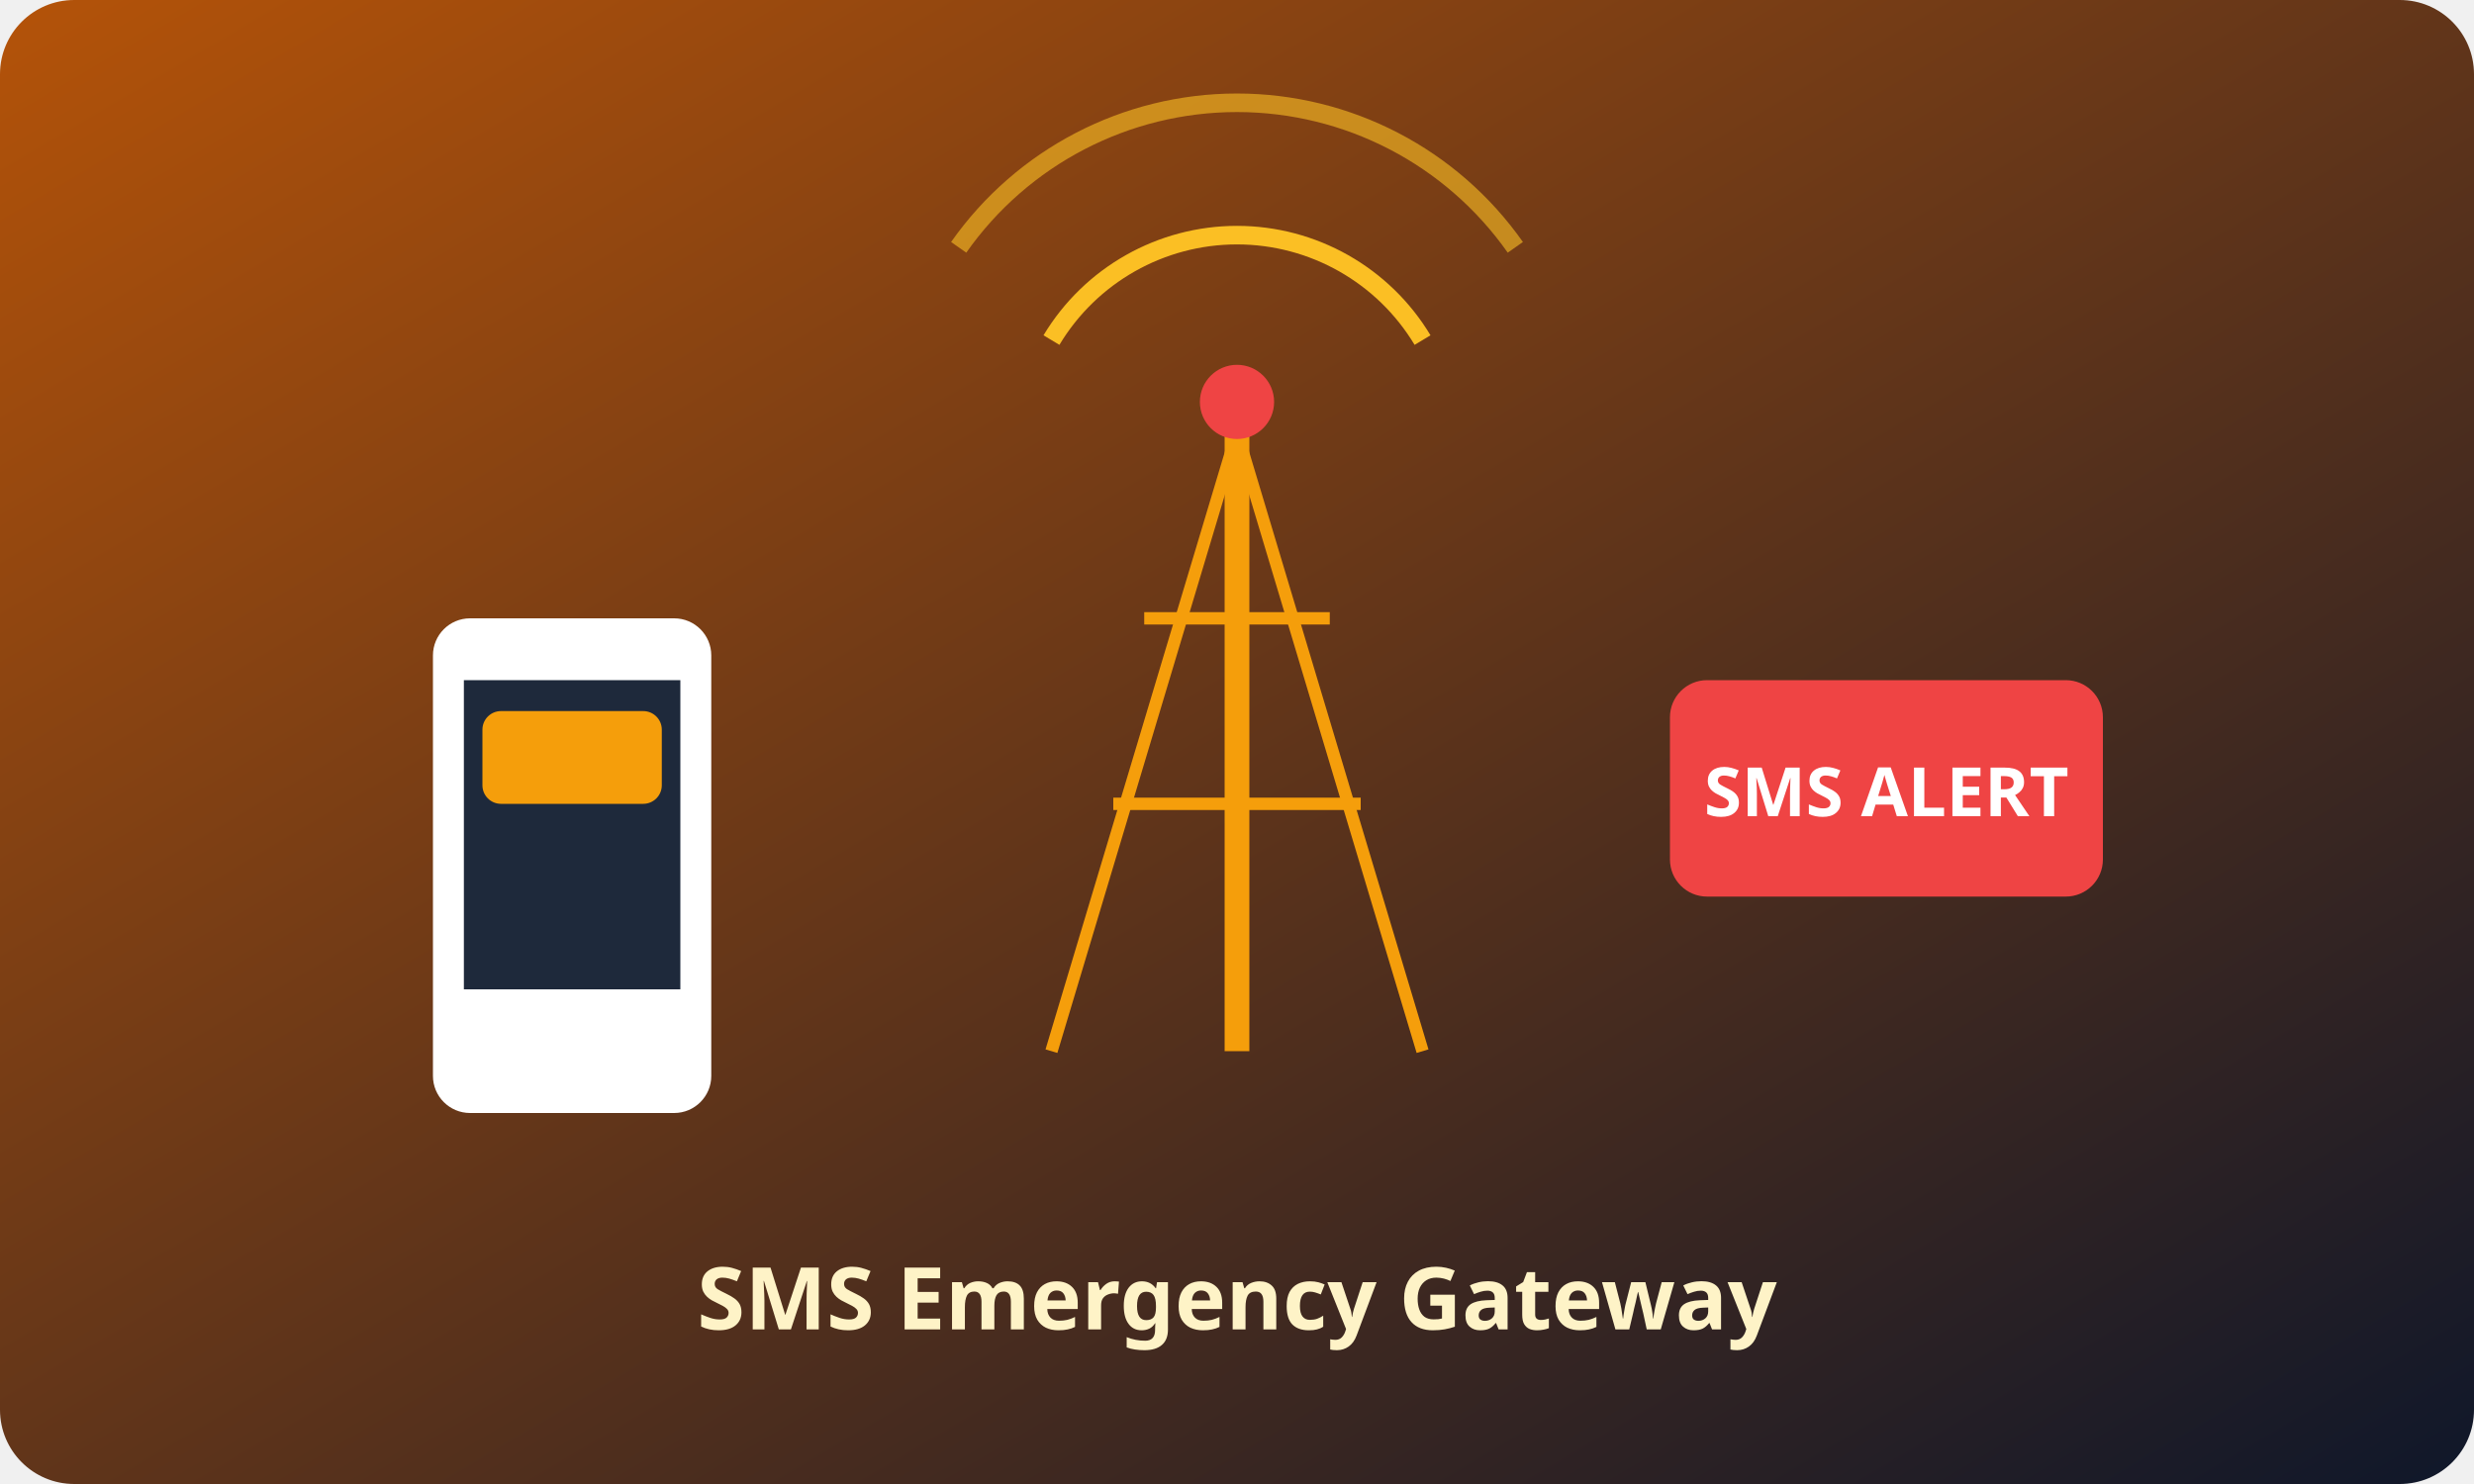
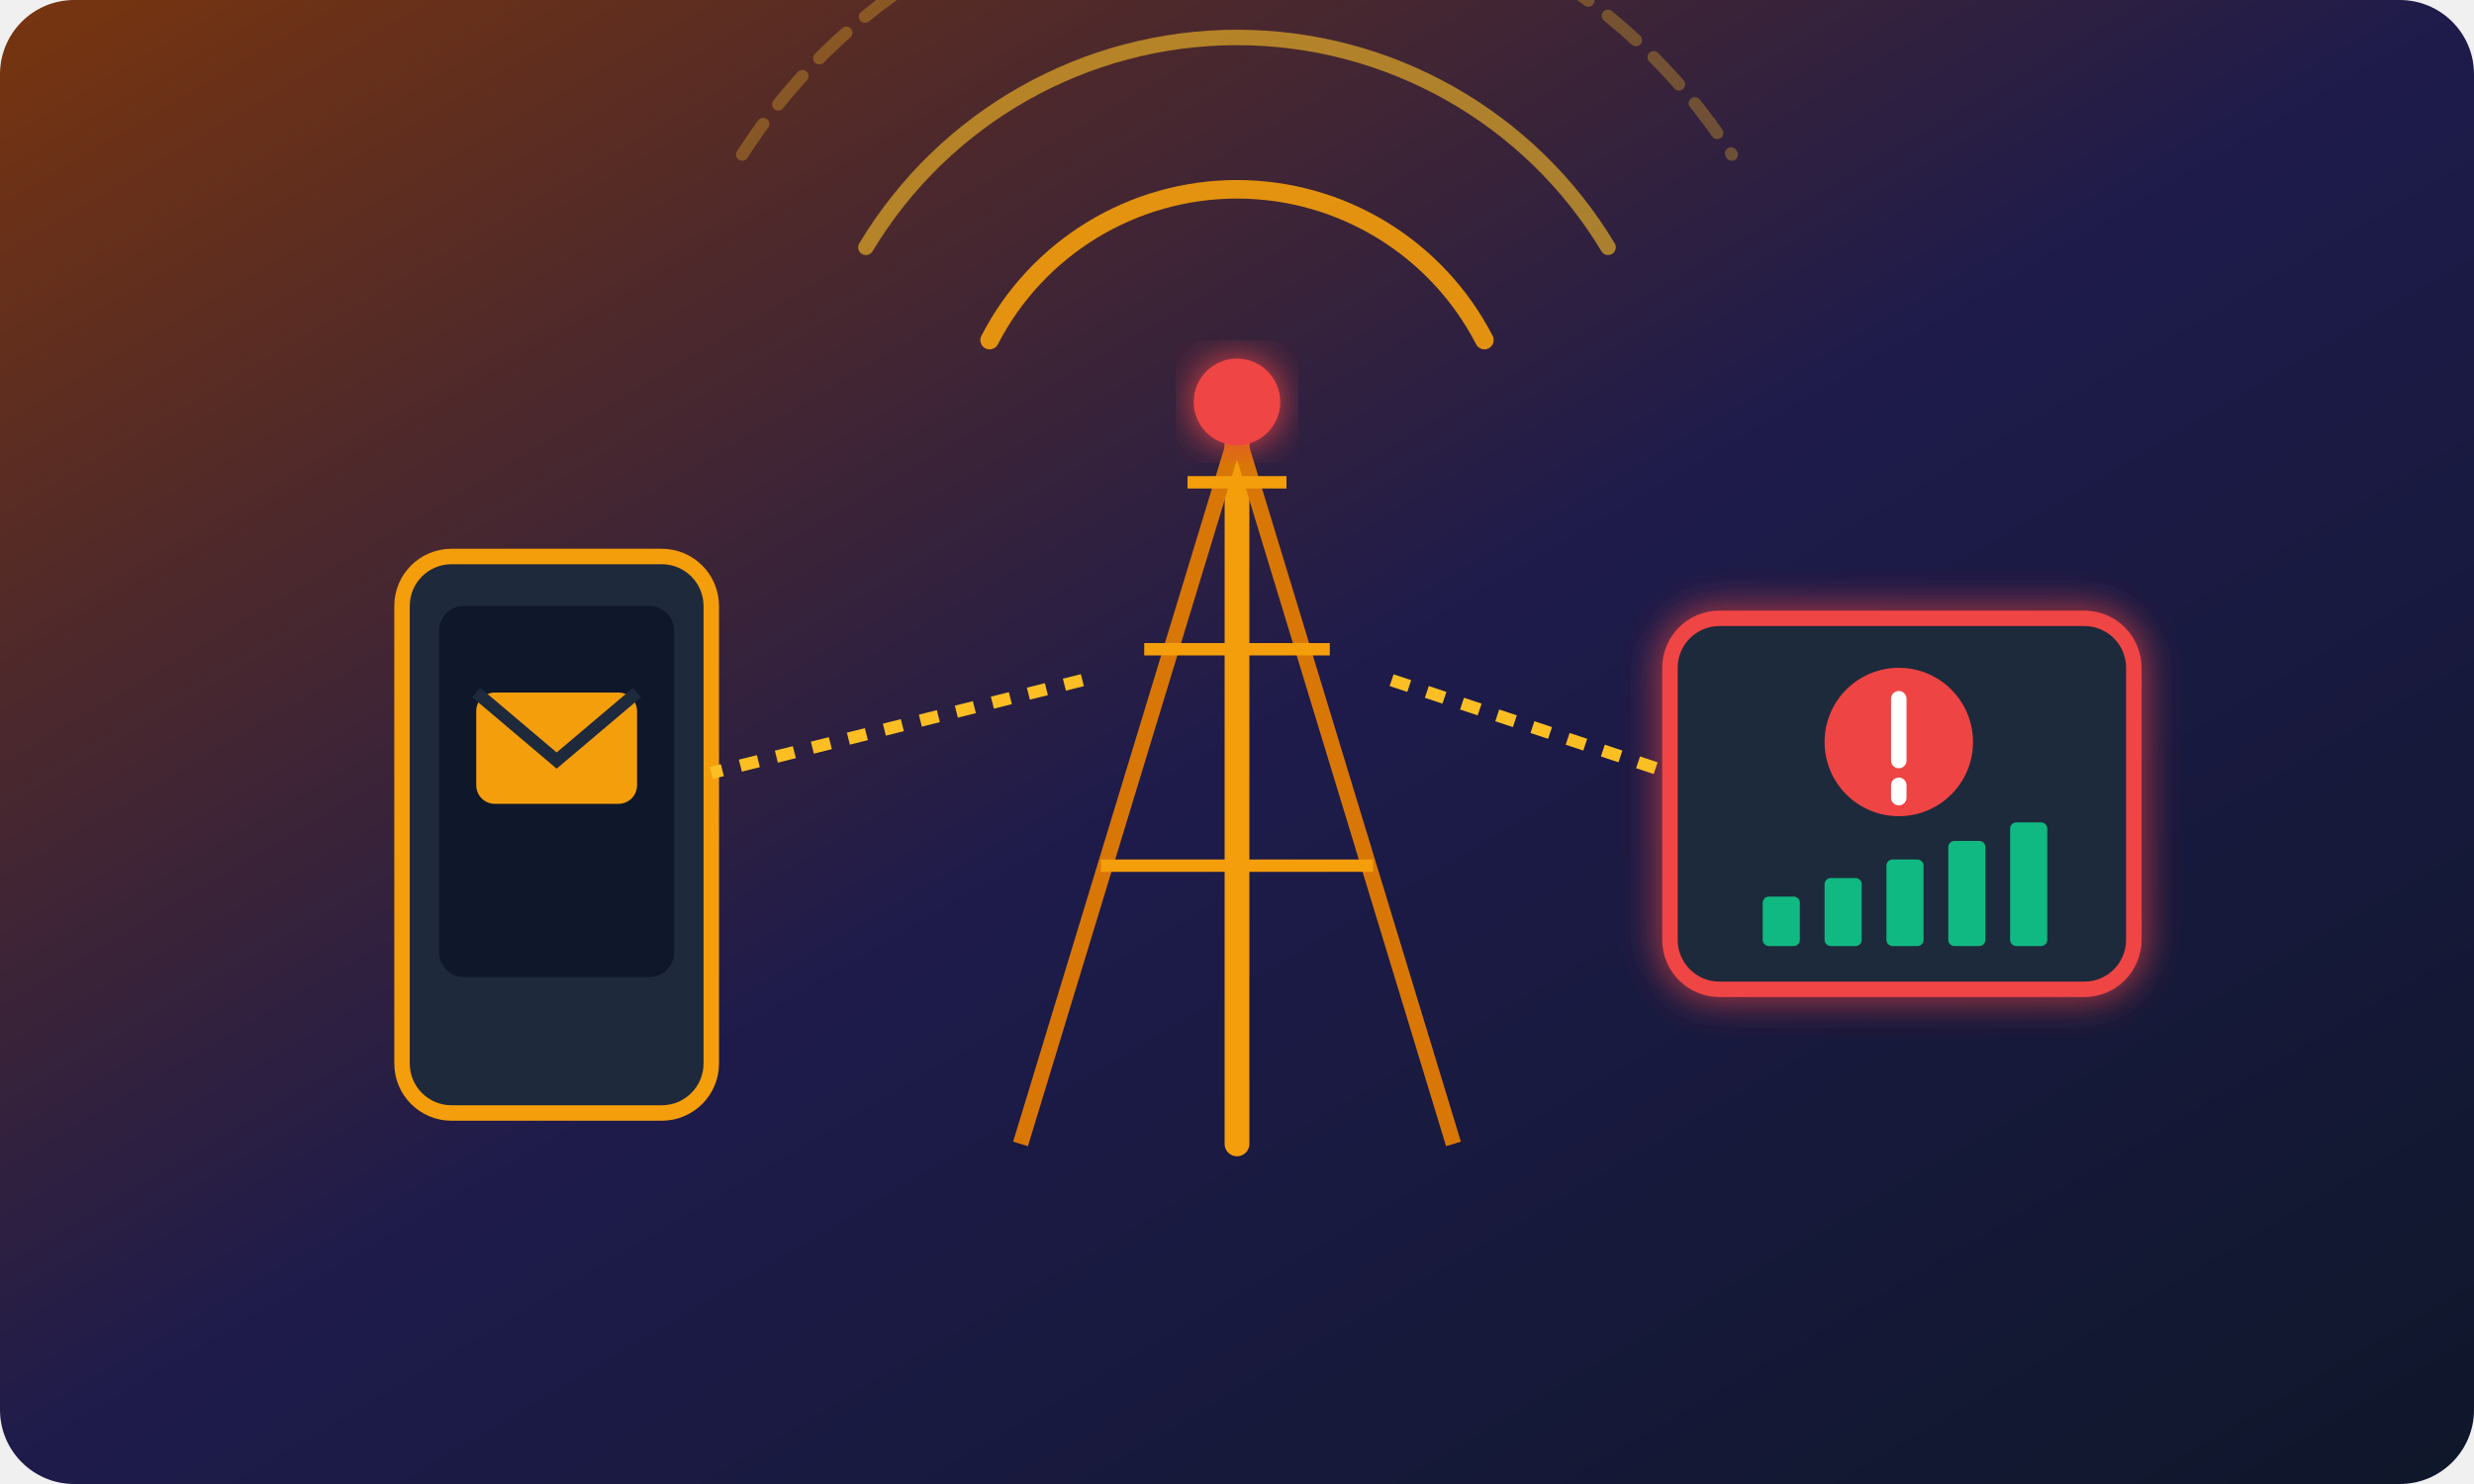
<svg xmlns="http://www.w3.org/2000/svg" viewBox="0 0 400 240" width="100%" height="100%">
  <defs>
-     <linearGradient id="bgGrad2" x1="0%" y1="0%" x2="100%" y2="100%">
-       <stop offset="0%" stop-color="#b45309" />
+     <linearGradient id="bgGradSms" x1="0%" y1="0%" x2="100%" y2="100%">
+       <stop offset="0%" stop-color="#78350f" />
+       <stop offset="50%" stop-color="#1e1b4b" />
      <stop offset="100%" stop-color="#0f172a" />
    </linearGradient>
+     <filter id="glowSms" x="-20%" y="-20%" width="140%" height="140%">
+       <feGaussianBlur stdDeviation="3" result="blur" />
+       <feComposite in="SourceGraphic" in2="blur" operator="over" />
+     </filter>
  </defs>
-   <rect width="400" height="240" rx="12" fill="url(#bgGrad2)" />
-   <line x1="200" y1="170" x2="200" y2="70" stroke="#f59e0b" stroke-width="4" />
-   <line x1="170" y1="170" x2="200" y2="70" stroke="#f59e0b" stroke-width="2" />
-   <line x1="230" y1="170" x2="200" y2="70" stroke="#f59e0b" stroke-width="2" />
-   <line x1="180" y1="130" x2="220" y2="130" stroke="#f59e0b" stroke-width="2" />
-   <line x1="185" y1="100" x2="215" y2="100" stroke="#f59e0b" stroke-width="2" />
-   <circle cx="200" cy="65" r="6" fill="#ef4444" />
-   <path d="M 170 55 A 35 35 0 0 1 230 55" fill="none" stroke="#fbbf24" stroke-width="3" />
-   <path d="M 155 40 A 55 55 0 0 1 245 40" fill="none" stroke="#fbbf24" stroke-width="3" opacity="0.6" />
-   <rect x="70" y="100" width="45" height="80" rx="6" fill="#ffffff" />
-   <rect x="75" y="110" width="35" height="50" fill="#1e293b" />
-   <rect x="78" y="115" width="29" height="15" rx="3" fill="#f59e0b" />
-   <rect x="270" y="110" width="70" height="35" rx="6" fill="#ef4444" />
-   <text x="305" y="132" text-anchor="middle" fill="#ffffff" font-family="sans-serif" font-weight="bold" font-size="11">SMS ALERT</text>
-   <text x="200" y="215" text-anchor="middle" fill="#fef3c7" font-family="sans-serif" font-weight="bold" font-size="14">SMS Emergency Gateway</text>
+   <rect width="400" height="240" rx="12" fill="url(#bgGradSms)" />
+   <path d="M 160 55 A 45 45 0 0 1 240 55" fill="none" stroke="#f59e0b" stroke-width="3" stroke-linecap="round" opacity="0.9" />
+   <path d="M 140 40 A 70 70 0 0 1 260 40" fill="none" stroke="#fbbf24" stroke-width="2.5" stroke-linecap="round" opacity="0.6" />
+   <path d="M 120 25 A 95 95 0 0 1 280 25" fill="none" stroke="#fbbf24" stroke-width="2" stroke-linecap="round" stroke-dasharray="6,4" opacity="0.3" />
+   <line x1="200" y1="185" x2="200" y2="70" stroke="#f59e0b" stroke-width="4" stroke-linecap="round" />
+   <line x1="165" y1="185" x2="200" y2="70" stroke="#d97706" stroke-width="2.5" />
+   <line x1="235" y1="185" x2="200" y2="70" stroke="#d97706" stroke-width="2.5" />
+   <line x1="178" y1="140" x2="222" y2="140" stroke="#f59e0b" stroke-width="2" />
+   <line x1="185" y1="105" x2="215" y2="105" stroke="#f59e0b" stroke-width="2" />
+   <line x1="192" y1="78" x2="208" y2="78" stroke="#f59e0b" stroke-width="2" />
+   <circle cx="200" cy="65" r="7" fill="#ef4444" filter="url(#glowSms)" />
+   <rect x="65" y="90" width="50" height="90" rx="8" fill="#1e293b" stroke="#f59e0b" stroke-width="2.5" />
+   <rect x="71" y="98" width="38" height="60" fill="#0f172a" rx="4" />
+   <rect x="77" y="112" width="26" height="18" rx="3" fill="#f59e0b" />
+   <path d="M 77 112 L 90 123 L 103 112" stroke="#1e293b" stroke-width="2" fill="none" />
+   <rect x="270" y="100" width="75" height="60" rx="8" fill="#1e293b" stroke="#ef4444" stroke-width="2.5" filter="url(#glowSms)" />
+   <circle cx="307" cy="120" r="12" fill="#ef4444" />
+   <path d="M 307 113 L 307 123 M 307 127 L 307 129" stroke="#ffffff" stroke-width="2.5" stroke-linecap="round" />
+   <rect x="285" y="145" width="6" height="8" rx="1" fill="#10b981" />
+   <rect x="295" y="142" width="6" height="11" rx="1" fill="#10b981" />
+   <rect x="305" y="139" width="6" height="14" rx="1" fill="#10b981" />
+   <rect x="315" y="136" width="6" height="17" rx="1" fill="#10b981" />
+   <rect x="325" y="133" width="6" height="20" rx="1" fill="#10b981" />
+   <path d="M 175 110 L 115 125" stroke="#fbbf24" stroke-width="2" stroke-dasharray="3,3" />
+   <path d="M 225 110 L 270 125" stroke="#fbbf24" stroke-width="2" stroke-dasharray="3,3" />
</svg>
